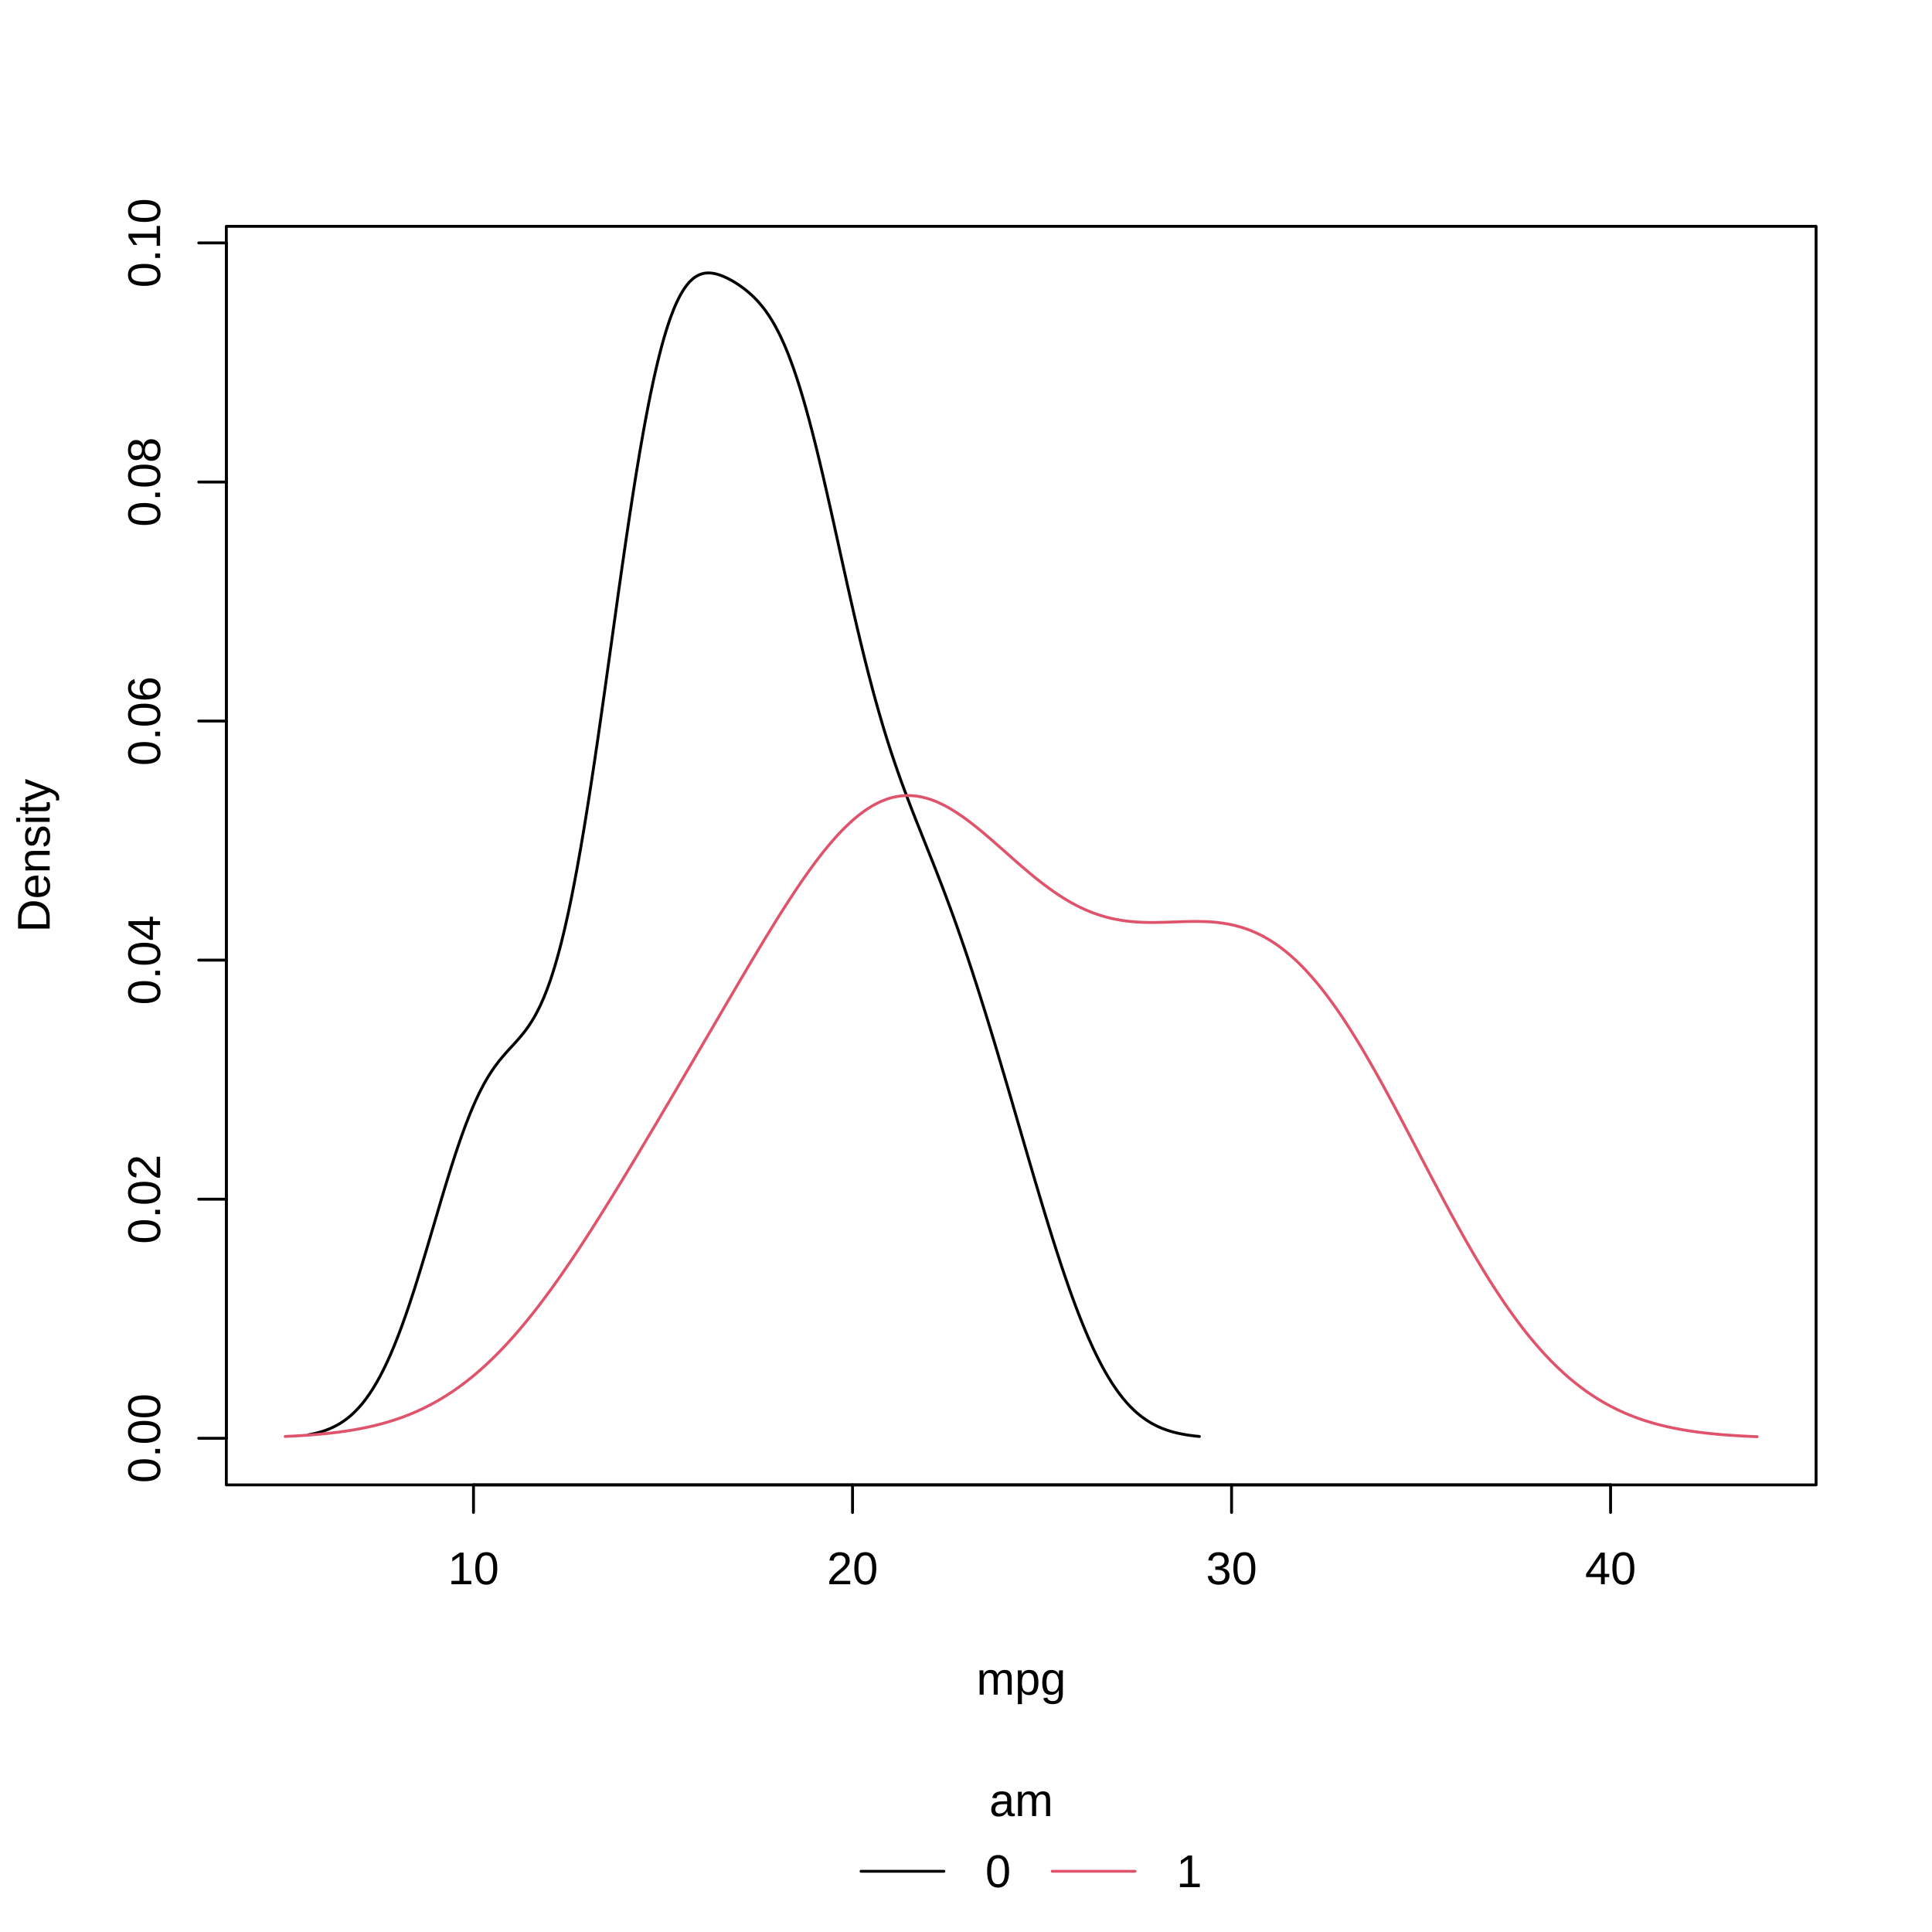
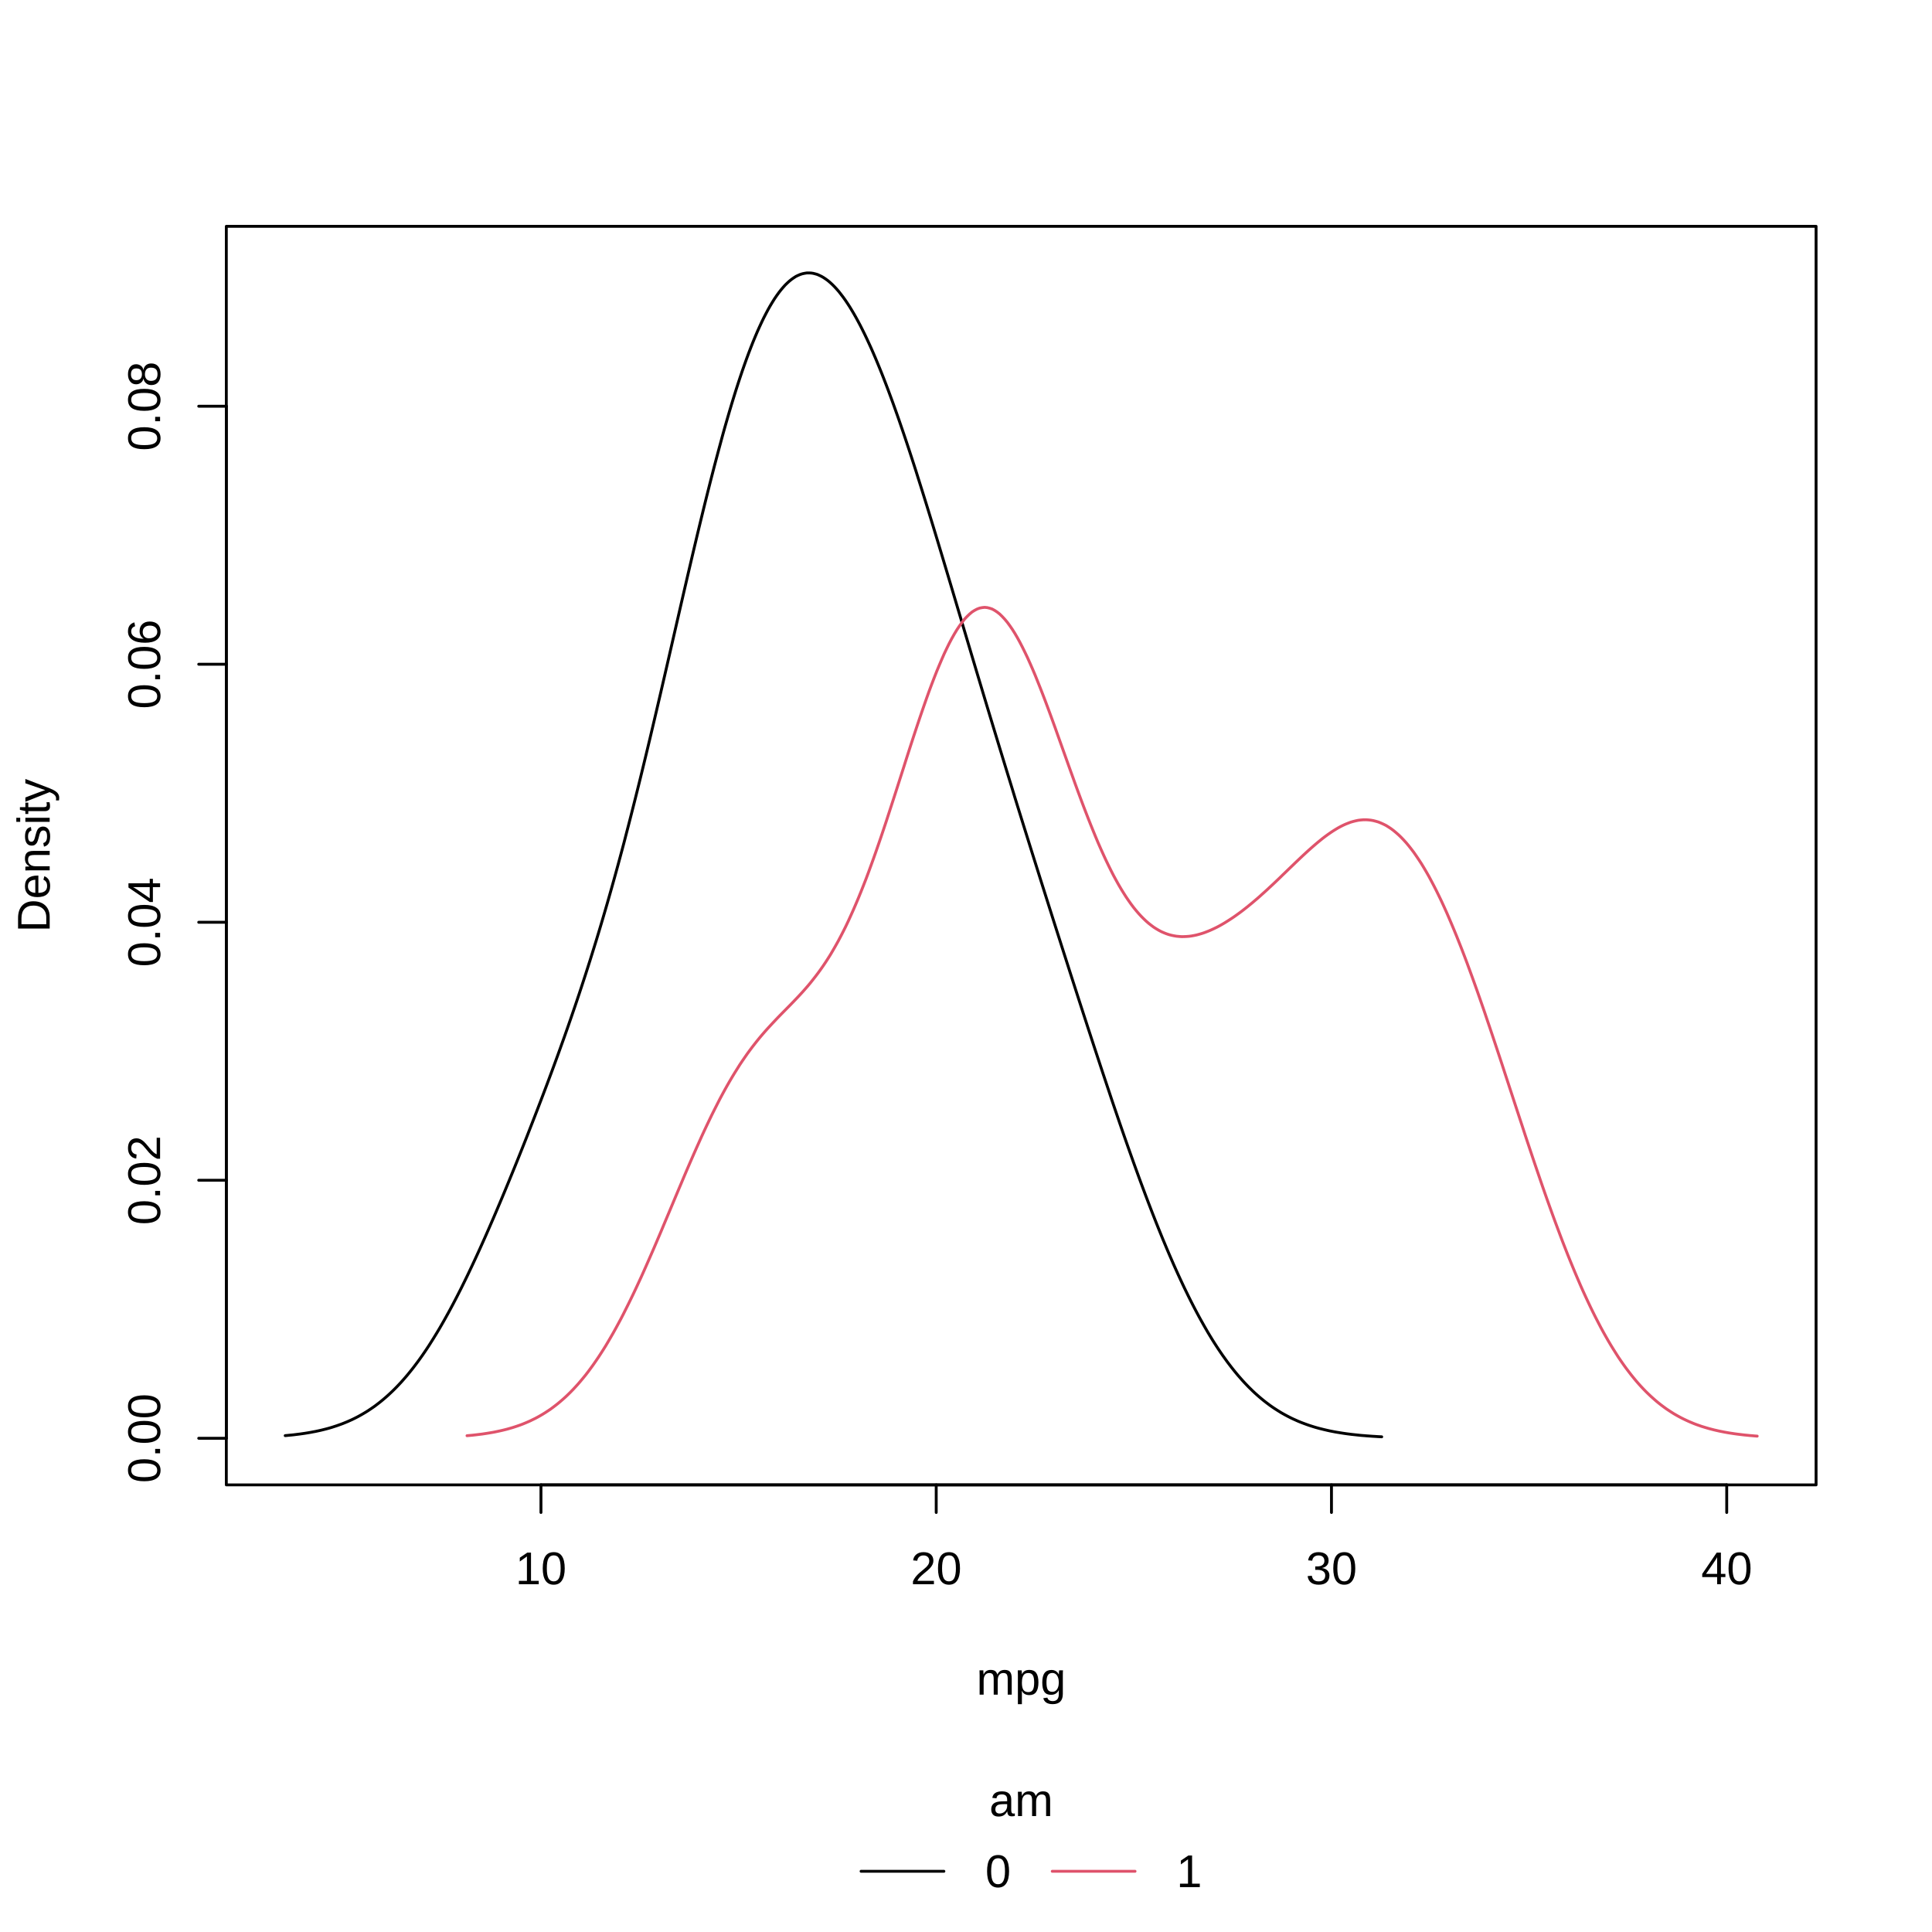
<svg xmlns="http://www.w3.org/2000/svg" class="svglite" width="504.00pt" height="504.00pt" viewBox="0 0 504.00 504.00">
  <defs>
    <style type="text/css">
    .svglite line, .svglite polyline, .svglite polygon, .svglite path, .svglite rect, .svglite circle {
      fill: none;
      stroke: #000000;
      stroke-linecap: round;
      stroke-linejoin: round;
      stroke-miterlimit: 10.00;
    }
    .svglite text {
      white-space: pre;
    }
  </style>
  </defs>
  <rect width="100%" height="100%" style="stroke: none; fill: #FFFFFF;" />
  <defs>
    <clipPath id="cpMC4wMHw1MDQuMDB8MC4wMHw1MDQuMDA=">
      <rect x="0.00" y="0.00" width="504.00" height="504.00" />
    </clipPath>
  </defs>
  <g clip-path="url(#cpMC4wMHw1MDQuMDB8MC4wMHw1MDQuMDA=)">
    <line x1="224.63" y1="488.16" x2="246.23" y2="488.16" style="stroke-width: 0.75;" />
    <line x1="274.50" y1="488.16" x2="296.10" y2="488.16" style="stroke-width: 0.75; stroke: #DF536B;" />
    <text x="266.40" y="473.76" text-anchor="middle" style="font-size: 12.00px; font-family: &quot;Liberation Sans&quot;;" textLength="16.68px" lengthAdjust="spacingAndGlyphs">am</text>
    <text x="257.03" y="492.29" style="font-size: 12.00px; font-family: &quot;Liberation Sans&quot;;" textLength="6.67px" lengthAdjust="spacingAndGlyphs">0</text>
    <text x="306.90" y="492.29" style="font-size: 12.00px; font-family: &quot;Liberation Sans&quot;;" textLength="6.67px" lengthAdjust="spacingAndGlyphs">1</text>
  </g>
  <defs>
    <clipPath id="cpMC4wMHw1MDQuMDB8MC4wMHw0NDQuOTY=">
      <rect x="0.00" y="0.00" width="504.00" height="444.96" />
    </clipPath>
  </defs>
  <g clip-path="url(#cpMC4wMHw1MDQuMDB8MC4wMHw0NDQuOTY=)">
    <text x="266.40" y="442.08" text-anchor="middle" style="font-size: 12.00px; font-family: &quot;Liberation Sans&quot;;" textLength="23.35px" lengthAdjust="spacingAndGlyphs">mpg</text>
    <text transform="translate(12.96,223.20) rotate(-90)" text-anchor="middle" style="font-size: 12.00px; font-family: &quot;Liberation Sans&quot;;" textLength="40.02px" lengthAdjust="spacingAndGlyphs">Density</text>
  </g>
  <g clip-path="url(#cpMC4wMHw1MDQuMDB8MC4wMHw1MDQuMDA=)">
-     <line x1="123.52" y1="387.36" x2="420.15" y2="387.36" style="stroke-width: 0.75;" />
-     <line x1="123.52" y1="387.36" x2="123.52" y2="394.56" style="stroke-width: 0.75;" />
-     <line x1="222.40" y1="387.36" x2="222.40" y2="394.56" style="stroke-width: 0.75;" />
-     <line x1="321.28" y1="387.36" x2="321.28" y2="394.56" style="stroke-width: 0.75;" />
-     <line x1="420.15" y1="387.36" x2="420.15" y2="394.56" style="stroke-width: 0.75;" />
-     <text x="123.52" y="413.28" text-anchor="middle" style="font-size: 12.00px; font-family: &quot;Liberation Sans&quot;;" textLength="13.35px" lengthAdjust="spacingAndGlyphs">10</text>
-     <text x="222.40" y="413.28" text-anchor="middle" style="font-size: 12.00px; font-family: &quot;Liberation Sans&quot;;" textLength="13.35px" lengthAdjust="spacingAndGlyphs">20</text>
-     <text x="321.28" y="413.28" text-anchor="middle" style="font-size: 12.00px; font-family: &quot;Liberation Sans&quot;;" textLength="13.35px" lengthAdjust="spacingAndGlyphs">30</text>
-     <text x="420.15" y="413.28" text-anchor="middle" style="font-size: 12.00px; font-family: &quot;Liberation Sans&quot;;" textLength="13.35px" lengthAdjust="spacingAndGlyphs">40</text>
-     <line x1="59.04" y1="375.20" x2="59.04" y2="63.37" style="stroke-width: 0.75;" />
+     <line x1="141.12" y1="387.36" x2="450.45" y2="387.36" style="stroke-width: 0.75;" />
+     <line x1="141.12" y1="387.36" x2="141.12" y2="394.56" style="stroke-width: 0.75;" />
+     <line x1="244.23" y1="387.36" x2="244.23" y2="394.56" style="stroke-width: 0.75;" />
+     <line x1="347.34" y1="387.36" x2="347.34" y2="394.56" style="stroke-width: 0.75;" />
+     <line x1="450.45" y1="387.36" x2="450.45" y2="394.56" style="stroke-width: 0.75;" />
+     <text x="141.12" y="413.28" text-anchor="middle" style="font-size: 12.00px; font-family: &quot;Liberation Sans&quot;;" textLength="13.35px" lengthAdjust="spacingAndGlyphs">10</text>
+     <text x="244.23" y="413.28" text-anchor="middle" style="font-size: 12.00px; font-family: &quot;Liberation Sans&quot;;" textLength="13.35px" lengthAdjust="spacingAndGlyphs">20</text>
+     <text x="347.34" y="413.28" text-anchor="middle" style="font-size: 12.00px; font-family: &quot;Liberation Sans&quot;;" textLength="13.35px" lengthAdjust="spacingAndGlyphs">30</text>
+     <text x="450.45" y="413.28" text-anchor="middle" style="font-size: 12.00px; font-family: &quot;Liberation Sans&quot;;" textLength="13.35px" lengthAdjust="spacingAndGlyphs">40</text>
+     <line x1="59.04" y1="375.20" x2="59.04" y2="105.97" style="stroke-width: 0.75;" />
    <line x1="59.04" y1="375.20" x2="51.84" y2="375.20" style="stroke-width: 0.75;" />
-     <line x1="59.04" y1="312.83" x2="51.84" y2="312.83" style="stroke-width: 0.75;" />
-     <line x1="59.04" y1="250.47" x2="51.84" y2="250.47" style="stroke-width: 0.75;" />
-     <line x1="59.04" y1="188.10" x2="51.84" y2="188.10" style="stroke-width: 0.75;" />
-     <line x1="59.04" y1="125.74" x2="51.84" y2="125.74" style="stroke-width: 0.75;" />
-     <line x1="59.04" y1="63.37" x2="51.84" y2="63.37" style="stroke-width: 0.75;" />
+     <line x1="59.04" y1="307.89" x2="51.84" y2="307.89" style="stroke-width: 0.75;" />
+     <line x1="59.04" y1="240.59" x2="51.84" y2="240.59" style="stroke-width: 0.75;" />
+     <line x1="59.04" y1="173.28" x2="51.84" y2="173.28" style="stroke-width: 0.75;" />
+     <line x1="59.04" y1="105.97" x2="51.84" y2="105.97" style="stroke-width: 0.75;" />
    <text transform="translate(41.76,375.20) rotate(-90)" text-anchor="middle" style="font-size: 12.00px; font-family: &quot;Liberation Sans&quot;;" textLength="23.36px" lengthAdjust="spacingAndGlyphs">0.00</text>
-     <text transform="translate(41.76,312.83) rotate(-90)" text-anchor="middle" style="font-size: 12.00px; font-family: &quot;Liberation Sans&quot;;" textLength="23.36px" lengthAdjust="spacingAndGlyphs">0.02</text>
-     <text transform="translate(41.76,250.47) rotate(-90)" text-anchor="middle" style="font-size: 12.00px; font-family: &quot;Liberation Sans&quot;;" textLength="23.36px" lengthAdjust="spacingAndGlyphs">0.04</text>
-     <text transform="translate(41.76,188.10) rotate(-90)" text-anchor="middle" style="font-size: 12.00px; font-family: &quot;Liberation Sans&quot;;" textLength="23.36px" lengthAdjust="spacingAndGlyphs">0.06</text>
-     <text transform="translate(41.76,125.74) rotate(-90)" text-anchor="middle" style="font-size: 12.00px; font-family: &quot;Liberation Sans&quot;;" textLength="23.36px" lengthAdjust="spacingAndGlyphs">0.08</text>
-     <text transform="translate(41.76,63.37) rotate(-90)" text-anchor="middle" style="font-size: 12.00px; font-family: &quot;Liberation Sans&quot;;" textLength="23.36px" lengthAdjust="spacingAndGlyphs">0.10</text>
+     <text transform="translate(41.76,307.89) rotate(-90)" text-anchor="middle" style="font-size: 12.00px; font-family: &quot;Liberation Sans&quot;;" textLength="23.36px" lengthAdjust="spacingAndGlyphs">0.02</text>
+     <text transform="translate(41.76,240.59) rotate(-90)" text-anchor="middle" style="font-size: 12.00px; font-family: &quot;Liberation Sans&quot;;" textLength="23.36px" lengthAdjust="spacingAndGlyphs">0.04</text>
+     <text transform="translate(41.76,173.28) rotate(-90)" text-anchor="middle" style="font-size: 12.00px; font-family: &quot;Liberation Sans&quot;;" textLength="23.36px" lengthAdjust="spacingAndGlyphs">0.06</text>
+     <text transform="translate(41.76,105.97) rotate(-90)" text-anchor="middle" style="font-size: 12.00px; font-family: &quot;Liberation Sans&quot;;" textLength="23.36px" lengthAdjust="spacingAndGlyphs">0.08</text>
    <polygon points="59.04,387.36 473.76,387.36 473.76,59.04 59.04,59.04 " style="stroke-width: 0.75;" />
  </g>
  <defs>
    <clipPath id="cpNTkuMDR8NDczLjc2fDU5LjA0fDM4Ny4zNg==">
      <rect x="59.04" y="59.04" width="414.72" height="328.32" />
    </clipPath>
  </defs>
  <g clip-path="url(#cpNTkuMDR8NDczLjc2fDU5LjA0fDM4Ny4zNg==)">
-     <polyline points="80.49,374.28 80.94,374.20 81.40,374.10 81.85,374.01 82.31,373.90 82.76,373.79 83.22,373.67 83.67,373.54 84.13,373.40 84.58,373.25 85.04,373.09 85.49,372.92 85.95,372.73 86.40,372.54 86.86,372.33 87.31,372.10 87.77,371.87 88.22,371.61 88.68,371.35 89.13,371.06 89.59,370.75 90.04,370.44 90.50,370.09 90.95,369.73 91.41,369.36 91.86,368.95 92.31,368.53 92.77,368.08 93.22,367.61 93.68,367.11 94.13,366.60 94.59,366.05 95.04,365.48 95.50,364.88 95.95,364.25 96.41,363.60 96.86,362.92 97.32,362.20 97.77,361.46 98.23,360.68 98.68,359.87 99.14,359.04 99.59,358.17 100.05,357.27 100.50,356.35 100.96,355.38 101.41,354.38 101.87,353.36 102.32,352.30 102.78,351.21 103.23,350.09 103.68,348.93 104.14,347.75 104.59,346.55 105.05,345.30 105.50,344.03 105.96,342.74 106.41,341.41 106.87,340.06 107.32,338.69 107.78,337.29 108.23,335.88 108.69,334.44 109.14,332.98 109.60,331.51 110.05,330.02 110.51,328.51 110.96,327.00 111.42,325.47 111.87,323.94 112.33,322.40 112.78,320.86 113.24,319.32 113.69,317.77 114.15,316.23 114.60,314.69 115.05,313.16 115.51,311.64 115.96,310.13 116.42,308.63 116.87,307.16 117.33,305.69 117.78,304.24 118.24,302.82 118.69,301.42 119.15,300.05 119.60,298.70 120.06,297.37 120.51,296.09 120.97,294.83 121.42,293.60 121.88,292.42 122.33,291.26 122.79,290.13 123.24,289.05 123.70,288.00 124.15,286.98 124.61,286.01 125.06,285.07 125.52,284.16 125.97,283.30 126.42,282.46 126.88,281.67 127.33,280.91 127.79,280.17 128.24,279.48 128.70,278.81 129.15,278.16 129.61,277.55 130.06,276.96 130.52,276.39 130.97,275.84 131.43,275.31 131.88,274.78 132.34,274.27 132.79,273.77 133.25,273.27 133.70,272.78 134.16,272.28 134.61,271.78 135.07,271.26 135.52,270.74 135.98,270.20 136.43,269.64 136.89,269.07 137.34,268.45 137.80,267.82 138.25,267.15 138.70,266.44 139.16,265.69 139.61,264.91 140.07,264.05 140.52,263.17 140.98,262.23 141.43,261.22 141.89,260.17 142.34,259.05 142.80,257.86 143.25,256.62 143.71,255.30 144.16,253.91 144.62,252.46 145.07,250.92 145.53,249.31 145.98,247.64 146.44,245.87 146.89,244.03 147.35,242.14 147.80,240.12 148.26,238.06 148.71,235.93 149.17,233.69 149.62,231.40 150.07,229.04 150.53,226.59 150.98,224.08 151.44,221.51 151.89,218.85 152.35,216.15 152.80,213.38 153.26,210.54 153.71,207.66 154.17,204.72 154.62,201.73 155.08,198.71 155.53,195.63 155.99,192.51 156.44,189.38 156.90,186.19 157.35,183.00 157.81,179.78 158.26,176.54 158.72,173.29 159.17,170.03 159.63,166.77 160.08,163.52 160.54,160.26 160.99,157.03 161.44,153.80 161.90,150.60 162.35,147.42 162.81,144.27 163.26,141.16 163.72,138.08 164.17,135.04 164.63,132.05 165.08,129.12 165.54,126.21 165.99,123.40 166.45,120.63 166.90,117.91 167.36,115.29 167.81,112.71 168.27,110.21 168.72,107.80 169.18,105.44 169.63,103.17 170.09,100.99 170.54,98.87 171.00,96.85 171.45,94.92 171.91,93.04 172.36,91.28 172.81,89.59 173.27,87.97 173.72,86.46 174.18,85.02 174.63,83.65 175.09,82.39 175.54,81.20 176.00,80.07 176.45,79.05 176.91,78.09 177.36,77.20 177.82,76.40 178.27,75.64 178.73,74.97 179.18,74.37 179.64,73.81 180.09,73.33 180.55,72.90 181.00,72.52 181.46,72.21 181.91,71.94 182.37,71.70 182.82,71.53 183.28,71.39 183.73,71.28 184.18,71.23 184.64,71.20 185.09,71.20 185.55,71.24 186.00,71.30 186.46,71.38 186.91,71.49 187.37,71.62 187.82,71.77 188.28,71.93 188.73,72.12 189.19,72.32 189.64,72.53 190.10,72.76 190.55,73.00 191.01,73.25 191.46,73.52 191.92,73.80 192.37,74.09 192.83,74.39 193.28,74.71 193.74,75.04 194.19,75.38 194.65,75.74 195.10,76.11 195.55,76.50 196.01,76.91 196.46,77.34 196.92,77.79 197.37,78.26 197.83,78.75 198.28,79.27 198.74,79.82 199.19,80.38 199.65,80.99 200.10,81.63 200.56,82.29 201.01,83.00 201.47,83.74 201.92,84.51 202.38,85.34 202.83,86.19 203.29,87.08 203.74,88.03 204.20,89.02 204.65,90.04 205.11,91.13 205.56,92.24 206.02,93.41 206.47,94.63 206.93,95.89 207.38,97.20 207.83,98.56 208.29,99.96 208.74,101.42 209.20,102.91 209.65,104.44 210.11,106.04 210.56,107.67 211.02,109.33 211.47,111.05 211.93,112.79 212.38,114.57 212.84,116.40 213.29,118.24 213.75,120.13 214.20,122.04 214.66,123.97 215.11,125.93 215.57,127.92 216.02,129.92 216.48,131.93 216.93,133.97 217.39,136.01 217.84,138.06 218.30,140.11 218.75,142.17 219.20,144.23 219.66,146.29 220.11,148.35 220.57,150.39 221.02,152.43 221.48,154.46 221.93,156.47 222.39,158.47 222.84,160.45 223.30,162.41 223.75,164.35 224.21,166.27 224.66,168.16 225.12,170.03 225.57,171.87 226.03,173.68 226.48,175.47 226.94,177.22 227.39,178.95 227.85,180.65 228.30,182.31 228.76,183.94 229.21,185.55 229.67,187.12 230.12,188.67 230.57,190.19 231.03,191.67 231.48,193.13 231.94,194.56 232.39,195.96 232.85,197.34 233.30,198.69 233.76,200.01 234.21,201.32 234.67,202.61 235.12,203.87 235.58,205.12 236.03,206.35 236.49,207.56 236.94,208.77 237.40,209.95 237.85,211.13 238.31,212.30 238.76,213.45 239.22,214.61 239.67,215.75 240.13,216.89 240.58,218.03 241.04,219.17 241.49,220.31 241.94,221.44 242.40,222.58 242.85,223.73 243.31,224.87 243.76,226.03 244.22,227.19 244.67,228.35 245.13,229.53 245.58,230.71 246.04,231.90 246.49,233.10 246.95,234.31 247.40,235.53 247.86,236.76 248.31,238.01 248.77,239.26 249.22,240.53 249.68,241.81 250.13,243.10 250.59,244.40 251.04,245.72 251.50,247.05 251.95,248.39 252.41,249.74 252.86,251.10 253.31,252.48 253.77,253.86 254.22,255.27 254.68,256.67 255.13,258.09 255.59,259.53 256.04,260.97 256.50,262.42 256.95,263.88 257.41,265.35 257.86,266.83 258.32,268.31 258.77,269.81 259.23,271.31 259.68,272.82 260.14,274.34 260.59,275.86 261.05,277.39 261.50,278.93 261.96,280.47 262.41,282.01 262.87,283.56 263.32,285.11 263.78,286.67 264.23,288.22 264.68,289.78 265.14,291.34 265.59,292.91 266.05,294.47 266.50,296.03 266.96,297.59 267.41,299.15 267.87,300.71 268.32,302.27 268.78,303.82 269.23,305.37 269.69,306.91 270.14,308.45 270.60,309.98 271.05,311.51 271.51,313.03 271.96,314.54 272.42,316.04 272.87,317.53 273.33,319.01 273.78,320.48 274.24,321.94 274.69,323.39 275.15,324.82 275.60,326.24 276.06,327.64 276.51,329.03 276.96,330.41 277.42,331.76 277.87,333.10 278.33,334.42 278.78,335.72 279.24,337.00 279.69,338.27 280.15,339.51 280.60,340.73 281.06,341.93 281.51,343.11 281.97,344.26 282.42,345.40 282.88,346.50 283.33,347.59 283.79,348.65 284.24,349.68 284.70,350.70 285.15,351.69 285.61,352.65 286.06,353.59 286.52,354.50 286.97,355.39 287.43,356.25 287.88,357.09 288.33,357.90 288.79,358.69 289.24,359.45 289.70,360.19 290.15,360.91 290.61,361.59 291.06,362.26 291.52,362.90 291.97,363.52 292.43,364.11 292.88,364.69 293.34,365.24 293.79,365.77 294.25,366.28 294.70,366.76 295.16,367.23 295.61,367.67 296.07,368.10 296.52,368.51 296.98,368.89 297.43,369.26 297.89,369.62 298.34,369.95 298.80,370.27 299.25,370.58 299.70,370.86 300.16,371.14 300.61,371.40 301.07,371.64 301.52,371.88 301.98,372.10 302.43,372.30 302.89,372.50 303.34,372.68 303.80,372.85 304.25,373.02 304.71,373.17 305.16,373.32 305.62,373.45 306.07,373.58 306.53,373.70 306.98,373.81 307.44,373.91 307.89,374.01 308.35,374.10 308.80,374.19 309.26,374.27 309.71,374.34 310.17,374.41 310.62,374.47 311.07,374.53 311.53,374.58 311.98,374.64 312.44,374.68 312.89,374.73 " style="stroke-width: 0.75;" />
-     <polyline points="74.40,374.73 75.15,374.69 75.90,374.65 76.65,374.62 77.41,374.57 78.16,374.53 78.91,374.48 79.66,374.43 80.41,374.38 81.16,374.32 81.91,374.26 82.67,374.20 83.42,374.13 84.17,374.06 84.92,373.99 85.67,373.91 86.42,373.83 87.17,373.74 87.93,373.65 88.68,373.55 89.43,373.44 90.18,373.34 90.93,373.22 91.68,373.10 92.44,372.98 93.19,372.84 93.94,372.70 94.69,372.55 95.44,372.40 96.19,372.24 96.94,372.07 97.70,371.89 98.45,371.71 99.20,371.51 99.95,371.31 100.70,371.10 101.45,370.88 102.20,370.64 102.96,370.40 103.71,370.15 104.46,369.89 105.21,369.62 105.96,369.33 106.71,369.04 107.46,368.73 108.22,368.41 108.97,368.08 109.72,367.73 110.47,367.38 111.22,367.01 111.97,366.62 112.72,366.23 113.48,365.81 114.23,365.39 114.98,364.95 115.73,364.50 116.48,364.03 117.23,363.54 117.99,363.05 118.74,362.53 119.49,362.00 120.24,361.46 120.99,360.90 121.74,360.32 122.49,359.73 123.25,359.12 124.00,358.50 124.75,357.85 125.50,357.19 126.25,356.52 127.00,355.83 127.75,355.12 128.51,354.39 129.26,353.66 130.01,352.90 130.76,352.12 131.51,351.34 132.26,350.53 133.01,349.71 133.77,348.87 134.52,348.02 135.27,347.15 136.02,346.26 136.77,345.37 137.52,344.45 138.27,343.52 139.03,342.58 139.78,341.62 140.53,340.65 141.28,339.66 142.03,338.66 142.78,337.65 143.54,336.62 144.29,335.59 145.04,334.53 145.79,333.47 146.54,332.40 147.29,331.31 148.04,330.22 148.80,329.11 149.55,328.00 150.30,326.87 151.05,325.74 151.80,324.59 152.55,323.44 153.30,322.28 154.06,321.11 154.81,319.93 155.56,318.75 156.31,317.56 157.06,316.37 157.81,315.16 158.56,313.95 159.32,312.74 160.07,311.52 160.82,310.30 161.57,309.07 162.32,307.84 163.07,306.60 163.82,305.36 164.58,304.12 165.33,302.87 166.08,301.62 166.83,300.37 167.58,299.11 168.33,297.85 169.08,296.59 169.84,295.33 170.59,294.07 171.34,292.80 172.09,291.53 172.84,290.26 173.59,288.99 174.35,287.71 175.10,286.44 175.85,285.16 176.60,283.89 177.35,282.61 178.10,281.33 178.85,280.05 179.61,278.77 180.36,277.48 181.11,276.20 181.86,274.92 182.61,273.63 183.36,272.35 184.11,271.06 184.87,269.77 185.62,268.49 186.37,267.20 187.12,265.92 187.87,264.63 188.62,263.35 189.37,262.06 190.13,260.78 190.88,259.50 191.63,258.21 192.38,256.94 193.13,255.66 193.88,254.39 194.63,253.11 195.39,251.85 196.14,250.58 196.89,249.32 197.64,248.07 198.39,246.82 199.14,245.57 199.90,244.34 200.65,243.11 201.40,241.88 202.15,240.67 202.90,239.46 203.65,238.27 204.40,237.08 205.16,235.91 205.91,234.75 206.66,233.60 207.41,232.46 208.16,231.35 208.91,230.24 209.66,229.15 210.42,228.08 211.17,227.02 211.92,225.99 212.67,224.97 213.42,223.98 214.17,223.01 214.92,222.06 215.68,221.14 216.43,220.23 217.18,219.36 217.93,218.50 218.68,217.68 219.43,216.89 220.18,216.11 220.94,215.38 221.69,214.67 222.44,213.99 223.19,213.35 223.94,212.72 224.69,212.15 225.45,211.59 226.20,211.08 226.95,210.60 227.70,210.14 228.45,209.74 229.20,209.36 229.95,209.02 230.71,208.71 231.46,208.43 232.21,208.20 232.96,208.00 233.71,207.84 234.46,207.71 235.21,207.61 235.97,207.56 236.72,207.53 237.47,207.55 238.22,207.59 238.97,207.67 239.72,207.78 240.47,207.92 241.23,208.11 241.98,208.31 242.73,208.55 243.48,208.82 244.23,209.11 244.98,209.45 245.73,209.80 246.49,210.18 247.24,210.59 247.99,211.01 248.74,211.47 249.49,211.95 250.24,212.45 250.99,212.96 251.75,213.50 252.50,214.05 253.25,214.62 254.00,215.21 254.75,215.80 255.50,216.41 256.26,217.04 257.01,217.67 257.76,218.31 258.51,218.96 259.26,219.61 260.01,220.27 260.76,220.93 261.52,221.60 262.27,222.26 263.02,222.93 263.77,223.59 264.52,224.26 265.27,224.92 266.02,225.57 266.78,226.22 267.53,226.86 268.28,227.50 269.03,228.12 269.78,228.74 270.53,229.34 271.28,229.93 272.04,230.52 272.79,231.08 273.54,231.64 274.29,232.18 275.04,232.71 275.79,233.22 276.54,233.71 277.30,234.19 278.05,234.65 278.80,235.10 279.55,235.53 280.30,235.93 281.05,236.33 281.81,236.70 282.56,237.05 283.31,237.39 284.06,237.70 284.81,238.01 285.56,238.29 286.31,238.55 287.07,238.80 287.82,239.02 288.57,239.24 289.32,239.43 290.07,239.61 290.82,239.77 291.57,239.91 292.33,240.05 293.08,240.16 293.83,240.26 294.58,240.35 295.33,240.42 296.08,240.49 296.83,240.54 297.59,240.58 298.34,240.61 299.09,240.63 299.84,240.64 300.59,240.64 301.34,240.64 302.09,240.63 302.85,240.61 303.60,240.60 304.35,240.57 305.10,240.55 305.85,240.52 306.60,240.50 307.35,240.47 308.11,240.44 308.86,240.42 309.61,240.40 310.36,240.39 311.11,240.38 311.86,240.37 312.62,240.38 313.37,240.39 314.12,240.41 314.87,240.44 315.62,240.48 316.37,240.53 317.12,240.60 317.88,240.68 318.63,240.78 319.38,240.89 320.13,241.01 320.88,241.16 321.63,241.32 322.38,241.50 323.14,241.70 323.89,241.91 324.64,242.16 325.39,242.42 326.14,242.70 326.89,243.01 327.64,243.34 328.40,243.69 329.15,244.06 329.90,244.47 330.65,244.90 331.40,245.35 332.15,245.83 332.90,246.33 333.66,246.87 334.41,247.43 335.16,248.01 335.91,248.63 336.66,249.26 337.41,249.94 338.17,250.63 338.92,251.36 339.67,252.11 340.42,252.88 341.17,253.70 341.92,254.53 342.67,255.39 343.43,256.28 344.18,257.18 344.93,258.13 345.68,259.09 346.43,260.09 347.18,261.10 347.93,262.14 348.69,263.21 349.44,264.30 350.19,265.41 350.94,266.55 351.69,267.70 352.44,268.88 353.19,270.07 353.95,271.30 354.70,272.53 355.45,273.79 356.20,275.06 356.95,276.35 357.70,277.66 358.45,278.98 359.21,280.31 359.96,281.66 360.71,283.02 361.46,284.40 362.21,285.78 362.96,287.17 363.72,288.58 364.47,289.99 365.22,291.40 365.97,292.83 366.72,294.26 367.47,295.69 368.22,297.12 368.98,298.56 369.73,300.00 370.48,301.44 371.23,302.88 371.98,304.32 372.73,305.75 373.48,307.18 374.24,308.61 374.99,310.03 375.74,311.45 376.49,312.86 377.24,314.26 377.99,315.65 378.74,317.04 379.50,318.41 380.25,319.78 381.00,321.13 381.75,322.47 382.50,323.80 383.25,325.11 384.00,326.41 384.76,327.70 385.51,328.97 386.26,330.22 387.01,331.46 387.76,332.68 388.51,333.89 389.26,335.07 390.02,336.24 390.77,337.39 391.52,338.52 392.27,339.64 393.02,340.73 393.77,341.80 394.53,342.86 395.28,343.89 396.03,344.91 396.78,345.89 397.53,346.87 398.28,347.82 399.03,348.75 399.79,349.66 400.54,350.55 401.29,351.42 402.04,352.27 402.79,353.10 403.54,353.90 404.29,354.69 405.05,355.46 405.80,356.20 406.55,356.93 407.30,357.63 408.05,358.32 408.80,358.99 409.55,359.63 410.31,360.26 411.06,360.87 411.81,361.45 412.56,362.03 413.31,362.58 414.06,363.12 414.81,363.63 415.57,364.13 416.32,364.62 417.07,365.08 417.82,365.54 418.57,365.97 419.32,366.39 420.08,366.80 420.83,367.18 421.58,367.56 422.33,367.92 423.08,368.27 423.83,368.60 424.58,368.92 425.34,369.23 426.09,369.52 426.84,369.81 427.59,370.08 428.34,370.34 429.09,370.59 429.84,370.82 430.60,371.05 431.35,371.27 432.10,371.48 432.85,371.68 433.60,371.86 434.35,372.05 435.10,372.22 435.86,372.38 436.61,372.54 437.36,372.69 438.11,372.83 438.86,372.97 439.61,373.09 440.36,373.22 441.12,373.33 441.87,373.44 442.62,373.55 443.37,373.64 444.12,373.74 444.87,373.83 445.63,373.91 446.38,373.99 447.13,374.06 447.88,374.14 448.63,374.20 449.38,374.27 450.13,374.32 450.89,374.38 451.64,374.43 452.39,374.48 453.14,374.53 453.89,374.57 454.64,374.62 455.39,374.65 456.15,374.69 456.90,374.73 457.65,374.76 458.40,374.79 " style="stroke-width: 0.75; stroke: #DF536B;" />
+     <polyline points="74.40,374.51 74.96,374.46 75.52,374.40 76.08,374.35 76.64,374.29 77.20,374.22 77.76,374.15 78.32,374.08 78.88,374.00 79.44,373.92 80.00,373.83 80.56,373.74 81.12,373.64 81.68,373.53 82.24,373.43 82.80,373.31 83.36,373.19 83.92,373.06 84.48,372.92 85.04,372.78 85.60,372.63 86.16,372.47 86.72,372.30 87.27,372.12 87.83,371.94 88.39,371.74 88.95,371.54 89.51,371.33 90.07,371.10 90.63,370.87 91.19,370.62 91.75,370.37 92.31,370.10 92.87,369.82 93.43,369.53 93.99,369.22 94.55,368.90 95.11,368.57 95.67,368.23 96.23,367.87 96.79,367.49 97.35,367.11 97.91,366.71 98.47,366.28 99.03,365.85 99.59,365.40 100.15,364.93 100.71,364.45 101.27,363.95 101.83,363.43 102.39,362.90 102.95,362.35 103.51,361.78 104.07,361.19 104.63,360.59 105.19,359.96 105.75,359.32 106.31,358.66 106.87,357.97 107.43,357.28 107.99,356.56 108.55,355.82 109.11,355.07 109.67,354.29 110.23,353.50 110.79,352.68 111.35,351.85 111.91,351.00 112.46,350.13 113.02,349.24 113.58,348.33 114.14,347.41 114.70,346.47 115.26,345.50 115.82,344.52 116.38,343.52 116.94,342.51 117.50,341.48 118.06,340.43 118.62,339.36 119.18,338.28 119.74,337.18 120.30,336.08 120.86,334.94 121.42,333.80 121.98,332.65 122.54,331.47 123.10,330.29 123.66,329.09 124.22,327.88 124.78,326.66 125.34,325.43 125.90,324.18 126.46,322.93 127.02,321.66 127.58,320.38 128.14,319.09 128.70,317.80 129.26,316.49 129.82,315.17 130.38,313.85 130.94,312.52 131.50,311.18 132.06,309.83 132.62,308.48 133.18,307.11 133.74,305.74 134.30,304.37 134.86,302.98 135.42,301.59 135.98,300.19 136.54,298.79 137.10,297.38 137.66,295.96 138.21,294.54 138.77,293.11 139.33,291.67 139.89,290.22 140.45,288.77 141.01,287.31 141.57,285.84 142.13,284.36 142.69,282.88 143.25,281.38 143.81,279.88 144.37,278.37 144.93,276.84 145.49,275.31 146.05,273.76 146.61,272.20 147.17,270.64 147.73,269.05 148.29,267.46 148.85,265.85 149.41,264.22 149.97,262.59 150.53,260.93 151.09,259.26 151.65,257.57 152.21,255.86 152.77,254.14 153.33,252.39 153.89,250.64 154.45,248.85 155.01,247.05 155.57,245.24 156.13,243.39 156.69,241.53 157.25,239.64 157.81,237.73 158.37,235.81 158.93,233.85 159.49,231.88 160.05,229.88 160.61,227.86 161.17,225.82 161.73,223.75 162.29,221.67 162.85,219.56 163.40,217.42 163.96,215.27 164.52,213.09 165.08,210.89 165.64,208.67 166.20,206.43 166.76,204.18 167.32,201.90 167.88,199.60 168.44,197.29 169.00,194.96 169.56,192.62 170.12,190.25 170.68,187.88 171.24,185.49 171.80,183.09 172.36,180.69 172.92,178.27 173.48,175.85 174.04,173.42 174.60,170.98 175.16,168.55 175.72,166.11 176.28,163.67 176.84,161.23 177.40,158.79 177.96,156.36 178.52,153.94 179.08,151.52 179.64,149.11 180.20,146.72 180.76,144.33 181.32,141.97 181.88,139.61 182.44,137.28 183.00,134.97 183.56,132.67 184.12,130.40 184.68,128.16 185.24,125.94 185.80,123.75 186.36,121.58 186.92,119.46 187.48,117.36 188.04,115.29 188.59,113.26 189.15,111.26 189.71,109.32 190.27,107.40 190.83,105.52 191.39,103.69 191.95,101.89 192.51,100.15 193.07,98.45 193.63,96.79 194.19,95.19 194.75,93.62 195.31,92.11 195.87,90.65 196.43,89.23 196.99,87.88 197.55,86.56 198.11,85.31 198.67,84.10 199.23,82.94 199.79,81.85 200.35,80.79 200.91,79.80 201.47,78.87 202.03,77.97 202.59,77.15 203.15,76.37 203.71,75.65 204.27,74.99 204.83,74.36 205.39,73.82 205.95,73.31 206.51,72.86 207.07,72.47 207.63,72.11 208.19,71.84 208.75,71.60 209.31,71.42 209.87,71.30 210.43,71.21 210.99,71.20 211.55,71.22 212.11,71.30 212.67,71.44 213.23,71.60 213.78,71.85 214.34,72.12 214.90,72.45 215.46,72.83 216.02,73.24 216.58,73.72 217.14,74.24 217.70,74.80 218.26,75.41 218.82,76.05 219.38,76.77 219.94,77.50 220.50,78.28 221.06,79.11 221.62,79.97 222.18,80.89 222.74,81.83 223.30,82.82 223.86,83.85 224.42,84.90 224.98,86.01 225.54,87.14 226.10,88.31 226.66,89.52 227.22,90.74 227.78,92.02 228.34,93.32 228.90,94.66 229.46,96.02 230.02,97.41 230.58,98.84 231.14,100.29 231.70,101.76 232.26,103.27 232.82,104.79 233.38,106.35 233.94,107.92 234.50,109.51 235.06,111.14 235.62,112.77 236.18,114.43 236.74,116.11 237.30,117.80 237.86,119.51 238.42,121.24 238.98,122.98 239.53,124.74 240.09,126.51 240.65,128.29 241.21,130.08 241.77,131.89 242.33,133.71 242.89,135.53 243.45,137.36 244.01,139.20 244.57,141.05 245.13,142.91 245.69,144.76 246.25,146.63 246.81,148.50 247.37,150.37 247.93,152.24 248.49,154.12 249.05,156.00 249.61,157.88 250.17,159.76 250.73,161.64 251.29,163.52 251.85,165.40 252.41,167.28 252.97,169.16 253.53,171.04 254.09,172.91 254.65,174.79 255.21,176.66 255.77,178.52 256.33,180.39 256.89,182.25 257.45,184.11 258.01,185.96 258.57,187.81 259.13,189.66 259.69,191.50 260.25,193.34 260.81,195.18 261.37,197.01 261.93,198.84 262.49,200.67 263.05,202.49 263.61,204.30 264.17,206.12 264.72,207.93 265.28,209.74 265.84,211.54 266.40,213.34 266.96,215.14 267.52,216.93 268.08,218.72 268.64,220.51 269.20,222.30 269.76,224.08 270.32,225.86 270.88,227.64 271.44,229.42 272.00,231.19 272.56,232.96 273.12,234.73 273.68,236.50 274.24,238.26 274.80,240.03 275.36,241.79 275.92,243.55 276.48,245.30 277.04,247.06 277.60,248.81 278.16,250.56 278.72,252.31 279.28,254.06 279.84,255.80 280.40,257.54 280.96,259.28 281.52,261.02 282.08,262.75 282.64,264.48 283.20,266.20 283.76,267.93 284.32,269.64 284.88,271.36 285.44,273.07 286.00,274.77 286.56,276.47 287.12,278.17 287.68,279.86 288.24,281.54 288.80,283.22 289.36,284.89 289.91,286.55 290.47,288.21 291.03,289.85 291.59,291.49 292.15,293.13 292.71,294.75 293.27,296.36 293.83,297.96 294.39,299.55 294.95,301.13 295.51,302.70 296.07,304.26 296.63,305.80 297.19,307.34 297.75,308.86 298.31,310.36 298.87,311.86 299.43,313.34 299.99,314.80 300.55,316.25 301.11,317.68 301.67,319.10 302.23,320.50 302.79,321.88 303.35,323.26 303.91,324.60 304.47,325.94 305.03,327.25 305.59,328.54 306.15,329.83 306.71,331.08 307.27,332.32 307.83,333.54 308.39,334.74 308.95,335.93 309.51,337.08 310.07,338.23 310.63,339.35 311.19,340.45 311.75,341.53 312.31,342.59 312.87,343.63 313.43,344.64 313.99,345.64 314.55,346.62 315.10,347.57 315.66,348.50 316.22,349.42 316.78,350.31 317.34,351.18 317.90,352.03 318.46,352.86 319.02,353.67 319.58,354.45 320.14,355.23 320.70,355.97 321.26,356.70 321.82,357.41 322.38,358.10 322.94,358.77 323.50,359.41 324.06,360.05 324.62,360.66 325.18,361.25 325.74,361.83 326.30,362.38 326.86,362.93 327.42,363.45 327.98,363.95 328.54,364.44 329.10,364.91 329.66,365.37 330.22,365.81 330.78,366.23 331.34,366.65 331.90,367.04 332.46,367.42 333.02,367.78 333.58,368.13 334.14,368.48 334.70,368.80 335.26,369.11 335.82,369.41 336.38,369.70 336.94,369.98 337.50,370.24 338.06,370.49 338.62,370.74 339.18,370.97 339.74,371.19 340.30,371.40 340.85,371.60 341.41,371.80 341.97,371.98 342.53,372.16 343.09,372.33 343.65,372.49 344.21,372.64 344.77,372.78 345.33,372.92 345.89,373.05 346.45,373.18 347.01,373.30 347.57,373.41 348.13,373.52 348.69,373.62 349.25,373.71 349.81,373.80 350.37,373.89 350.93,373.97 351.49,374.05 352.05,374.12 352.61,374.19 353.17,374.25 353.73,374.31 354.29,374.37 354.85,374.43 355.41,374.48 355.97,374.52 356.53,374.57 357.09,374.61 357.65,374.65 358.21,374.69 358.77,374.72 359.33,374.76 359.89,374.79 360.45,374.82 " style="stroke-width: 0.75;" />
+     <polyline points="121.83,374.53 122.49,374.47 123.15,374.41 123.81,374.34 124.46,374.26 125.12,374.18 125.78,374.10 126.44,374.00 127.10,373.90 127.76,373.79 128.42,373.68 129.07,373.56 129.73,373.42 130.39,373.28 131.05,373.13 131.71,372.97 132.37,372.80 133.03,372.61 133.69,372.42 134.34,372.21 135.00,371.99 135.66,371.76 136.32,371.51 136.98,371.24 137.64,370.96 138.30,370.67 138.95,370.35 139.61,370.03 140.27,369.68 140.93,369.31 141.59,368.92 142.25,368.51 142.91,368.08 143.57,367.64 144.22,367.16 144.88,366.66 145.54,366.14 146.20,365.59 146.86,365.02 147.52,364.43 148.18,363.80 148.83,363.16 149.49,362.48 150.15,361.77 150.81,361.04 151.47,360.27 152.13,359.48 152.79,358.67 153.45,357.81 154.10,356.93 154.76,356.02 155.42,355.07 156.08,354.10 156.74,353.09 157.40,352.06 158.06,351.00 158.71,349.90 159.37,348.77 160.03,347.62 160.69,346.43 161.35,345.21 162.01,343.98 162.67,342.70 163.32,341.40 163.98,340.08 164.64,338.73 165.30,337.36 165.96,335.96 166.62,334.54 167.28,333.11 167.94,331.64 168.59,330.17 169.25,328.67 169.91,327.16 170.57,325.64 171.23,324.10 171.89,322.55 172.55,321.00 173.20,319.43 173.86,317.86 174.52,316.29 175.18,314.72 175.84,313.14 176.50,311.57 177.16,310.00 177.82,308.44 178.47,306.89 179.13,305.34 179.79,303.81 180.45,302.29 181.11,300.78 181.77,299.29 182.43,297.82 183.08,296.37 183.74,294.94 184.40,293.54 185.06,292.16 185.72,290.79 186.38,289.47 187.04,288.17 187.69,286.89 188.35,285.65 189.01,284.43 189.67,283.25 190.33,282.10 190.99,280.98 191.65,279.89 192.31,278.84 192.96,277.80 193.62,276.81 194.28,275.85 194.94,274.90 195.60,274.00 196.26,273.12 196.92,272.27 197.57,271.45 198.23,270.64 198.89,269.86 199.55,269.10 200.21,268.36 200.87,267.64 201.53,266.93 202.19,266.23 202.84,265.54 203.50,264.86 204.16,264.19 204.82,263.52 205.48,262.85 206.14,262.18 206.80,261.50 207.45,260.82 208.11,260.13 208.77,259.42 209.43,258.70 210.09,257.95 210.75,257.19 211.41,256.40 212.06,255.58 212.72,254.74 213.38,253.87 214.04,252.96 214.70,252.02 215.36,251.04 216.02,250.02 216.68,248.97 217.33,247.86 217.99,246.71 218.65,245.53 219.31,244.28 219.97,243.00 220.63,241.68 221.29,240.29 221.94,238.86 222.60,237.39 223.26,235.86 223.92,234.30 224.58,232.68 225.24,231.02 225.90,229.33 226.56,227.57 227.21,225.79 227.87,223.97 228.53,222.10 229.19,220.20 229.85,218.28 230.51,216.32 231.17,214.34 231.82,212.34 232.48,210.31 233.14,208.28 233.80,206.23 234.46,204.17 235.12,202.11 235.78,200.05 236.43,197.99 237.09,195.94 237.75,193.90 238.41,191.88 239.07,189.88 239.73,187.91 240.39,185.97 241.05,184.06 241.70,182.20 242.36,180.36 243.02,178.59 243.68,176.87 244.34,175.19 245.00,173.60 245.66,172.05 246.31,170.56 246.97,169.17 247.63,167.83 248.29,166.58 248.95,165.41 249.61,164.31 250.27,163.32 250.93,162.41 251.58,161.56 252.24,160.86 252.90,160.22 253.56,159.66 254.22,159.24 254.88,158.89 255.54,158.64 256.19,158.51 256.85,158.44 257.51,158.50 258.17,158.66 258.83,158.88 259.49,159.24 260.15,159.68 260.80,160.19 261.46,160.84 262.12,161.55 262.78,162.34 263.44,163.24 264.10,164.20 264.76,165.25 265.42,166.38 266.07,167.57 266.73,168.85 267.39,170.19 268.05,171.57 268.71,173.04 269.37,174.55 270.03,176.11 270.68,177.73 271.34,179.38 272.00,181.07 272.66,182.80 273.32,184.56 273.98,186.34 274.64,188.15 275.30,189.97 275.95,191.81 276.61,193.65 277.27,195.50 277.93,197.35 278.59,199.20 279.25,201.04 279.91,202.87 280.56,204.69 281.22,206.49 281.88,208.27 282.54,210.03 283.20,211.75 283.86,213.45 284.52,215.12 285.18,216.75 285.83,218.34 286.49,219.91 287.15,221.41 287.81,222.88 288.47,224.31 289.13,225.68 289.79,227.02 290.44,228.30 291.10,229.52 291.76,230.71 292.42,231.84 293.08,232.91 293.74,233.95 294.40,234.92 295.05,235.84 295.71,236.72 296.37,237.53 297.03,238.30 297.69,239.02 298.35,239.68 299.01,240.31 299.67,240.88 300.32,241.39 300.98,241.88 301.64,242.30 302.30,242.69 302.96,243.04 303.62,243.33 304.28,243.59 304.93,243.81 305.59,243.98 306.25,244.12 306.91,244.23 307.57,244.29 308.23,244.34 308.89,244.33 309.55,244.30 310.20,244.25 310.86,244.16 311.52,244.04 312.18,243.90 312.84,243.72 313.50,243.53 314.16,243.31 314.81,243.06 315.47,242.80 316.13,242.51 316.79,242.20 317.45,241.88 318.11,241.53 318.77,241.16 319.42,240.78 320.08,240.37 320.74,239.95 321.40,239.52 322.06,239.07 322.72,238.60 323.38,238.12 324.04,237.63 324.69,237.12 325.35,236.60 326.01,236.06 326.67,235.52 327.33,234.96 327.99,234.40 328.65,233.82 329.30,233.23 329.96,232.64 330.62,232.04 331.28,231.42 331.94,230.81 332.60,230.19 333.26,229.56 333.92,228.93 334.57,228.29 335.23,227.66 335.89,227.02 336.55,226.38 337.21,225.75 337.87,225.11 338.53,224.48 339.18,223.86 339.84,223.24 340.50,222.63 341.16,222.02 341.82,221.43 342.48,220.85 343.14,220.28 343.79,219.73 344.45,219.19 345.11,218.66 345.77,218.16 346.43,217.68 347.09,217.22 347.75,216.78 348.41,216.37 349.06,215.98 349.72,215.62 350.38,215.29 351.04,214.99 351.70,214.73 352.36,214.48 353.02,214.29 353.67,214.13 354.33,213.99 354.99,213.91 355.65,213.86 356.31,213.85 356.97,213.89 357.63,213.96 358.29,214.08 358.94,214.25 359.60,214.44 360.26,214.71 360.92,215.01 361.58,215.34 362.24,215.75 362.90,216.19 363.55,216.68 364.21,217.23 364.87,217.81 365.53,218.45 366.19,219.14 366.85,219.87 367.51,220.66 368.16,221.49 368.82,222.36 369.48,223.31 370.14,224.29 370.80,225.30 371.46,226.39 372.12,227.51 372.78,228.67 373.43,229.89 374.09,231.14 374.75,232.44 375.41,233.79 376.07,235.16 376.73,236.60 377.39,238.06 378.04,239.56 378.70,241.11 379.36,242.69 380.02,244.30 380.68,245.96 381.34,247.63 382.00,249.35 382.66,251.09 383.31,252.86 383.97,254.66 384.63,256.49 385.29,258.33 385.95,260.21 386.61,262.10 387.27,264.01 387.92,265.94 388.58,267.88 389.24,269.84 389.90,271.82 390.56,273.80 391.22,275.79 391.88,277.79 392.53,279.80 393.19,281.81 393.85,283.83 394.51,285.84 395.17,287.86 395.83,289.87 396.49,291.88 397.15,293.88 397.80,295.88 398.46,297.87 399.12,299.84 399.78,301.81 400.44,303.77 401.10,305.70 401.76,307.63 402.41,309.53 403.07,311.42 403.73,313.29 404.39,315.13 405.05,316.96 405.71,318.76 406.37,320.53 407.03,322.29 407.68,324.01 408.34,325.70 409.00,327.38 409.66,329.01 410.32,330.62 410.98,332.21 411.64,333.75 412.29,335.27 412.95,336.76 413.61,338.20 414.27,339.62 414.93,341.01 415.59,342.36 416.25,343.68 416.91,344.96 417.56,346.21 418.22,347.43 418.88,348.61 419.54,349.76 420.20,350.88 420.86,351.95 421.52,353.00 422.17,354.02 422.83,354.99 423.49,355.94 424.15,356.86 424.81,357.73 425.47,358.59 426.13,359.41 426.78,360.20 427.44,360.96 428.10,361.69 428.76,362.39 429.42,363.07 430.08,363.71 430.74,364.33 431.40,364.92 432.05,365.49 432.71,366.03 433.37,366.55 434.03,367.04 434.69,367.52 435.35,367.96 436.01,368.39 436.66,368.80 437.32,369.18 437.98,369.55 438.64,369.90 439.30,370.23 439.96,370.54 440.62,370.84 441.28,371.12 441.93,371.39 442.59,371.64 443.25,371.87 443.91,372.10 444.57,372.30 445.23,372.50 445.89,372.69 446.54,372.86 447.20,373.03 447.86,373.18 448.52,373.33 449.18,373.46 449.84,373.59 450.50,373.71 451.15,373.82 451.81,373.92 452.47,374.02 453.13,374.11 453.79,374.19 454.45,374.27 455.11,374.35 455.77,374.41 456.42,374.48 457.08,374.53 457.74,374.59 458.40,374.64 " style="stroke-width: 0.75; stroke: #DF536B;" />
  </g>
</svg>
